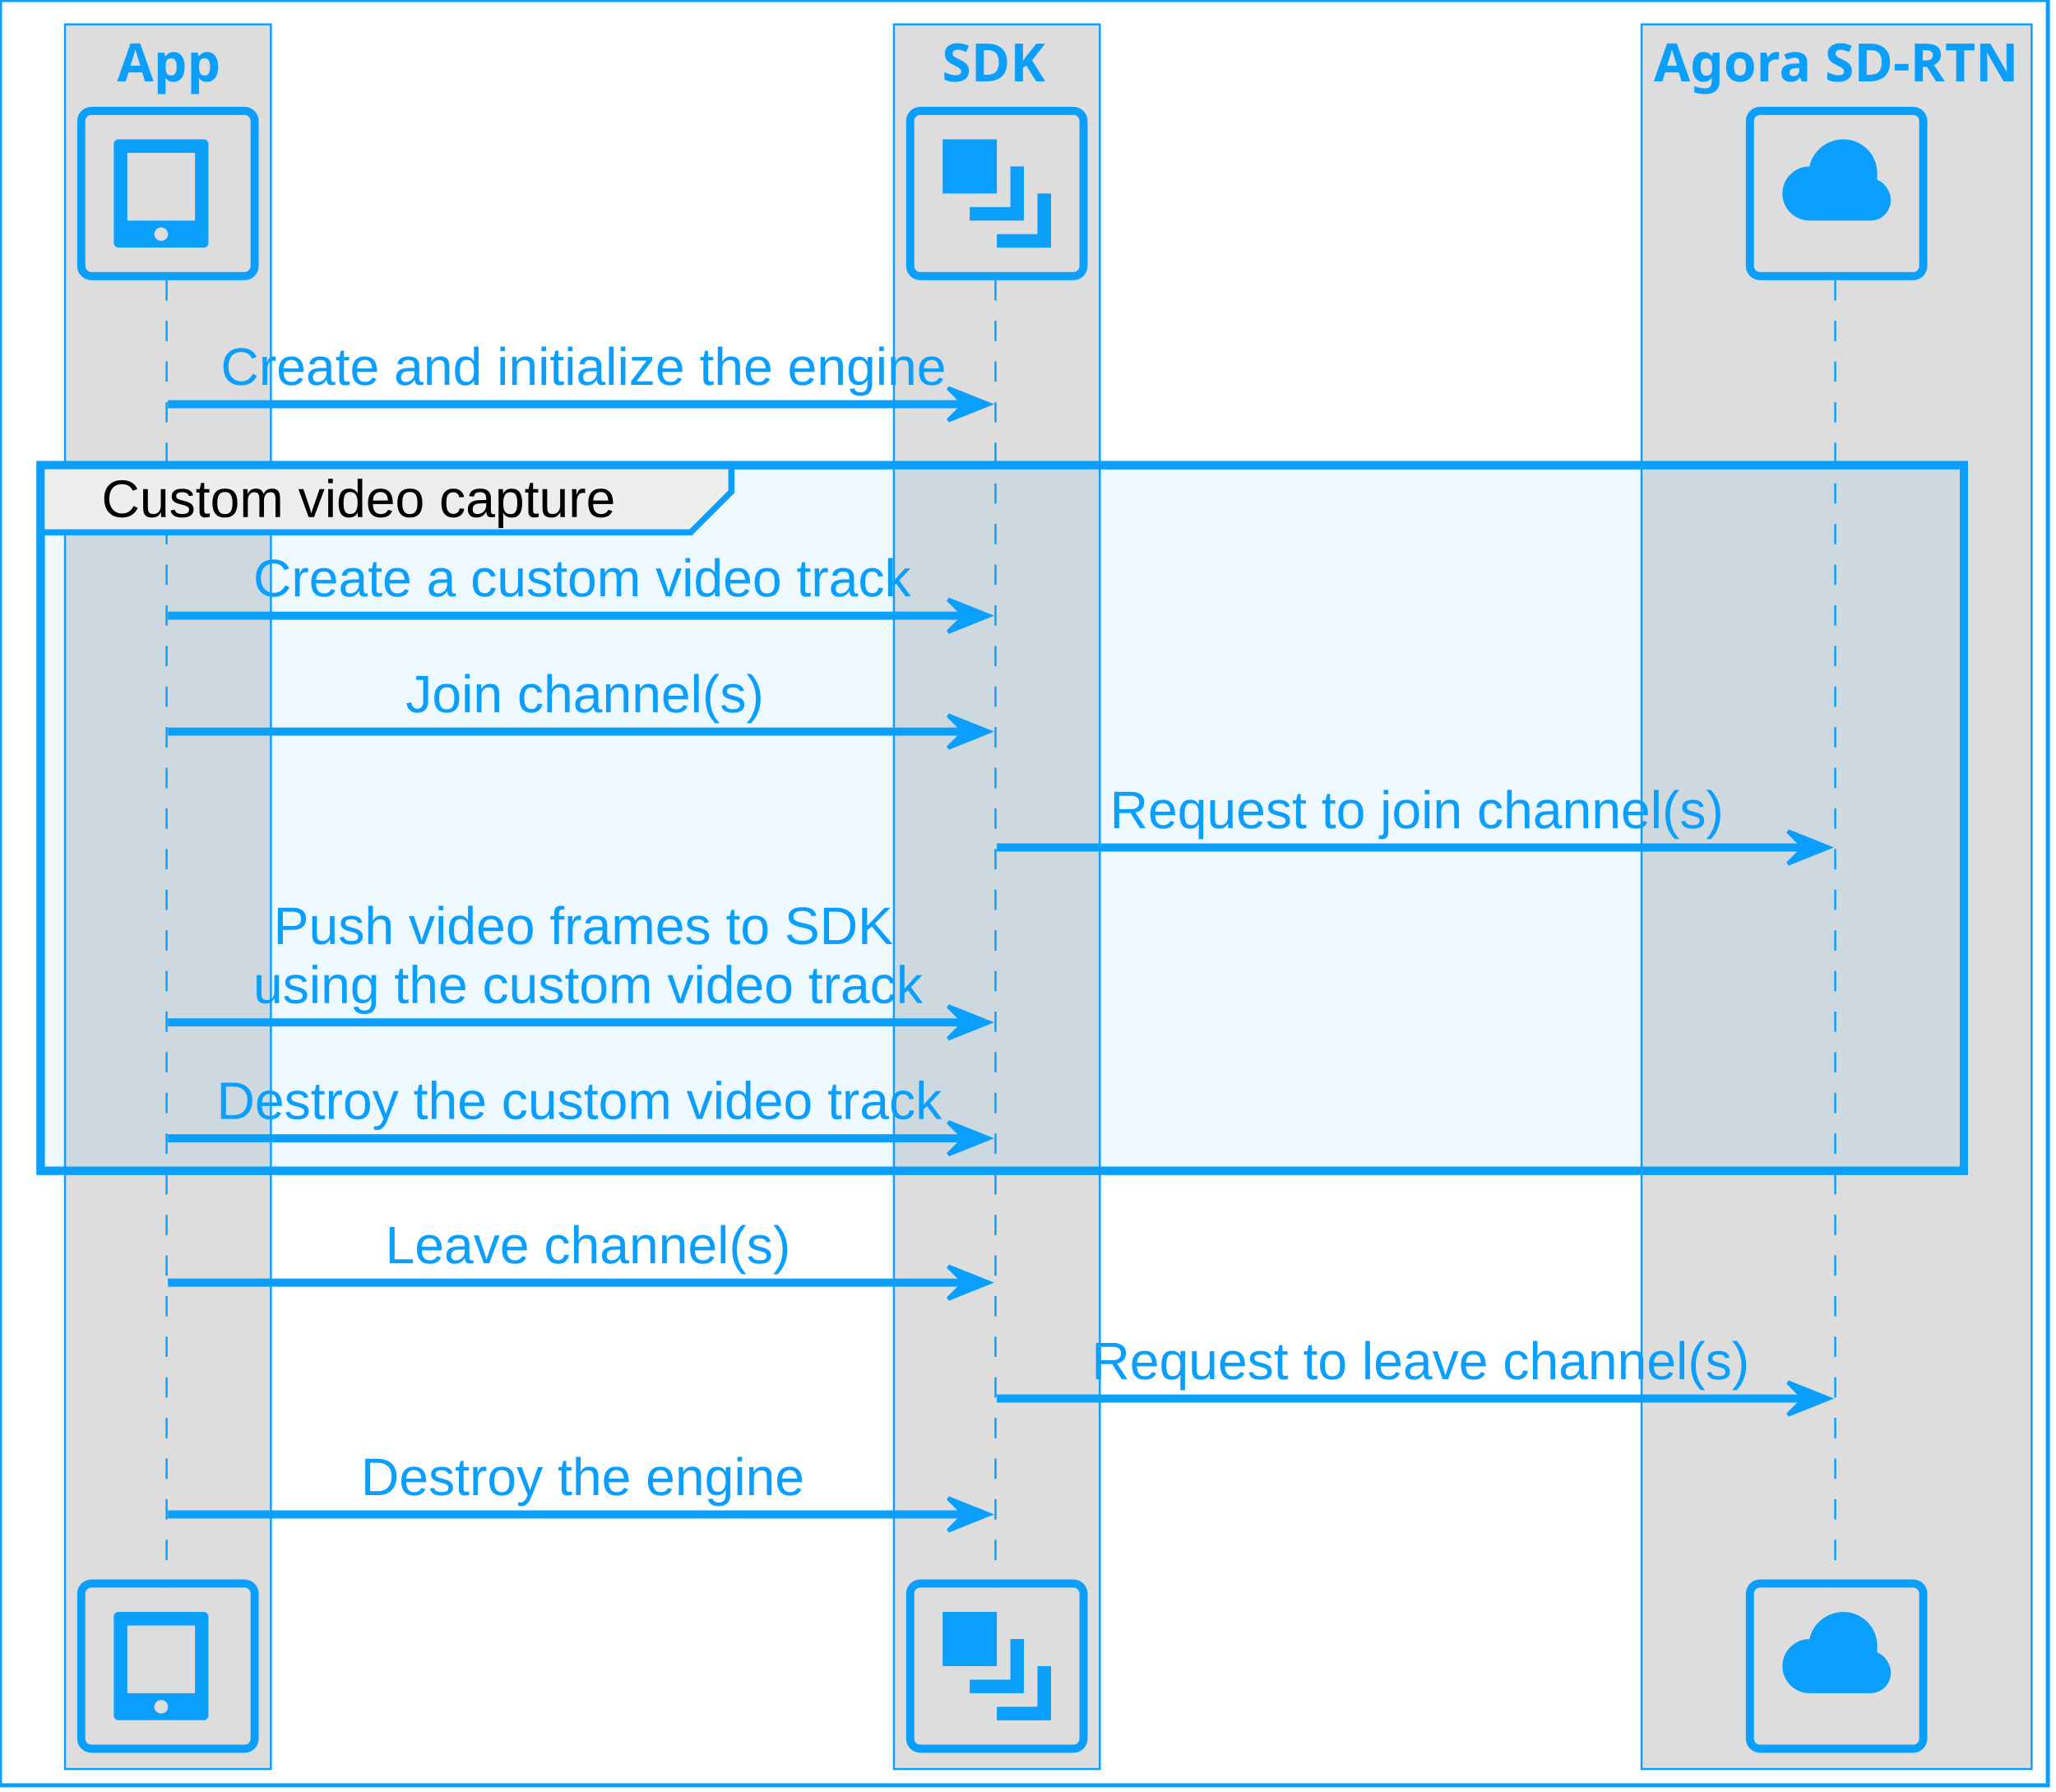
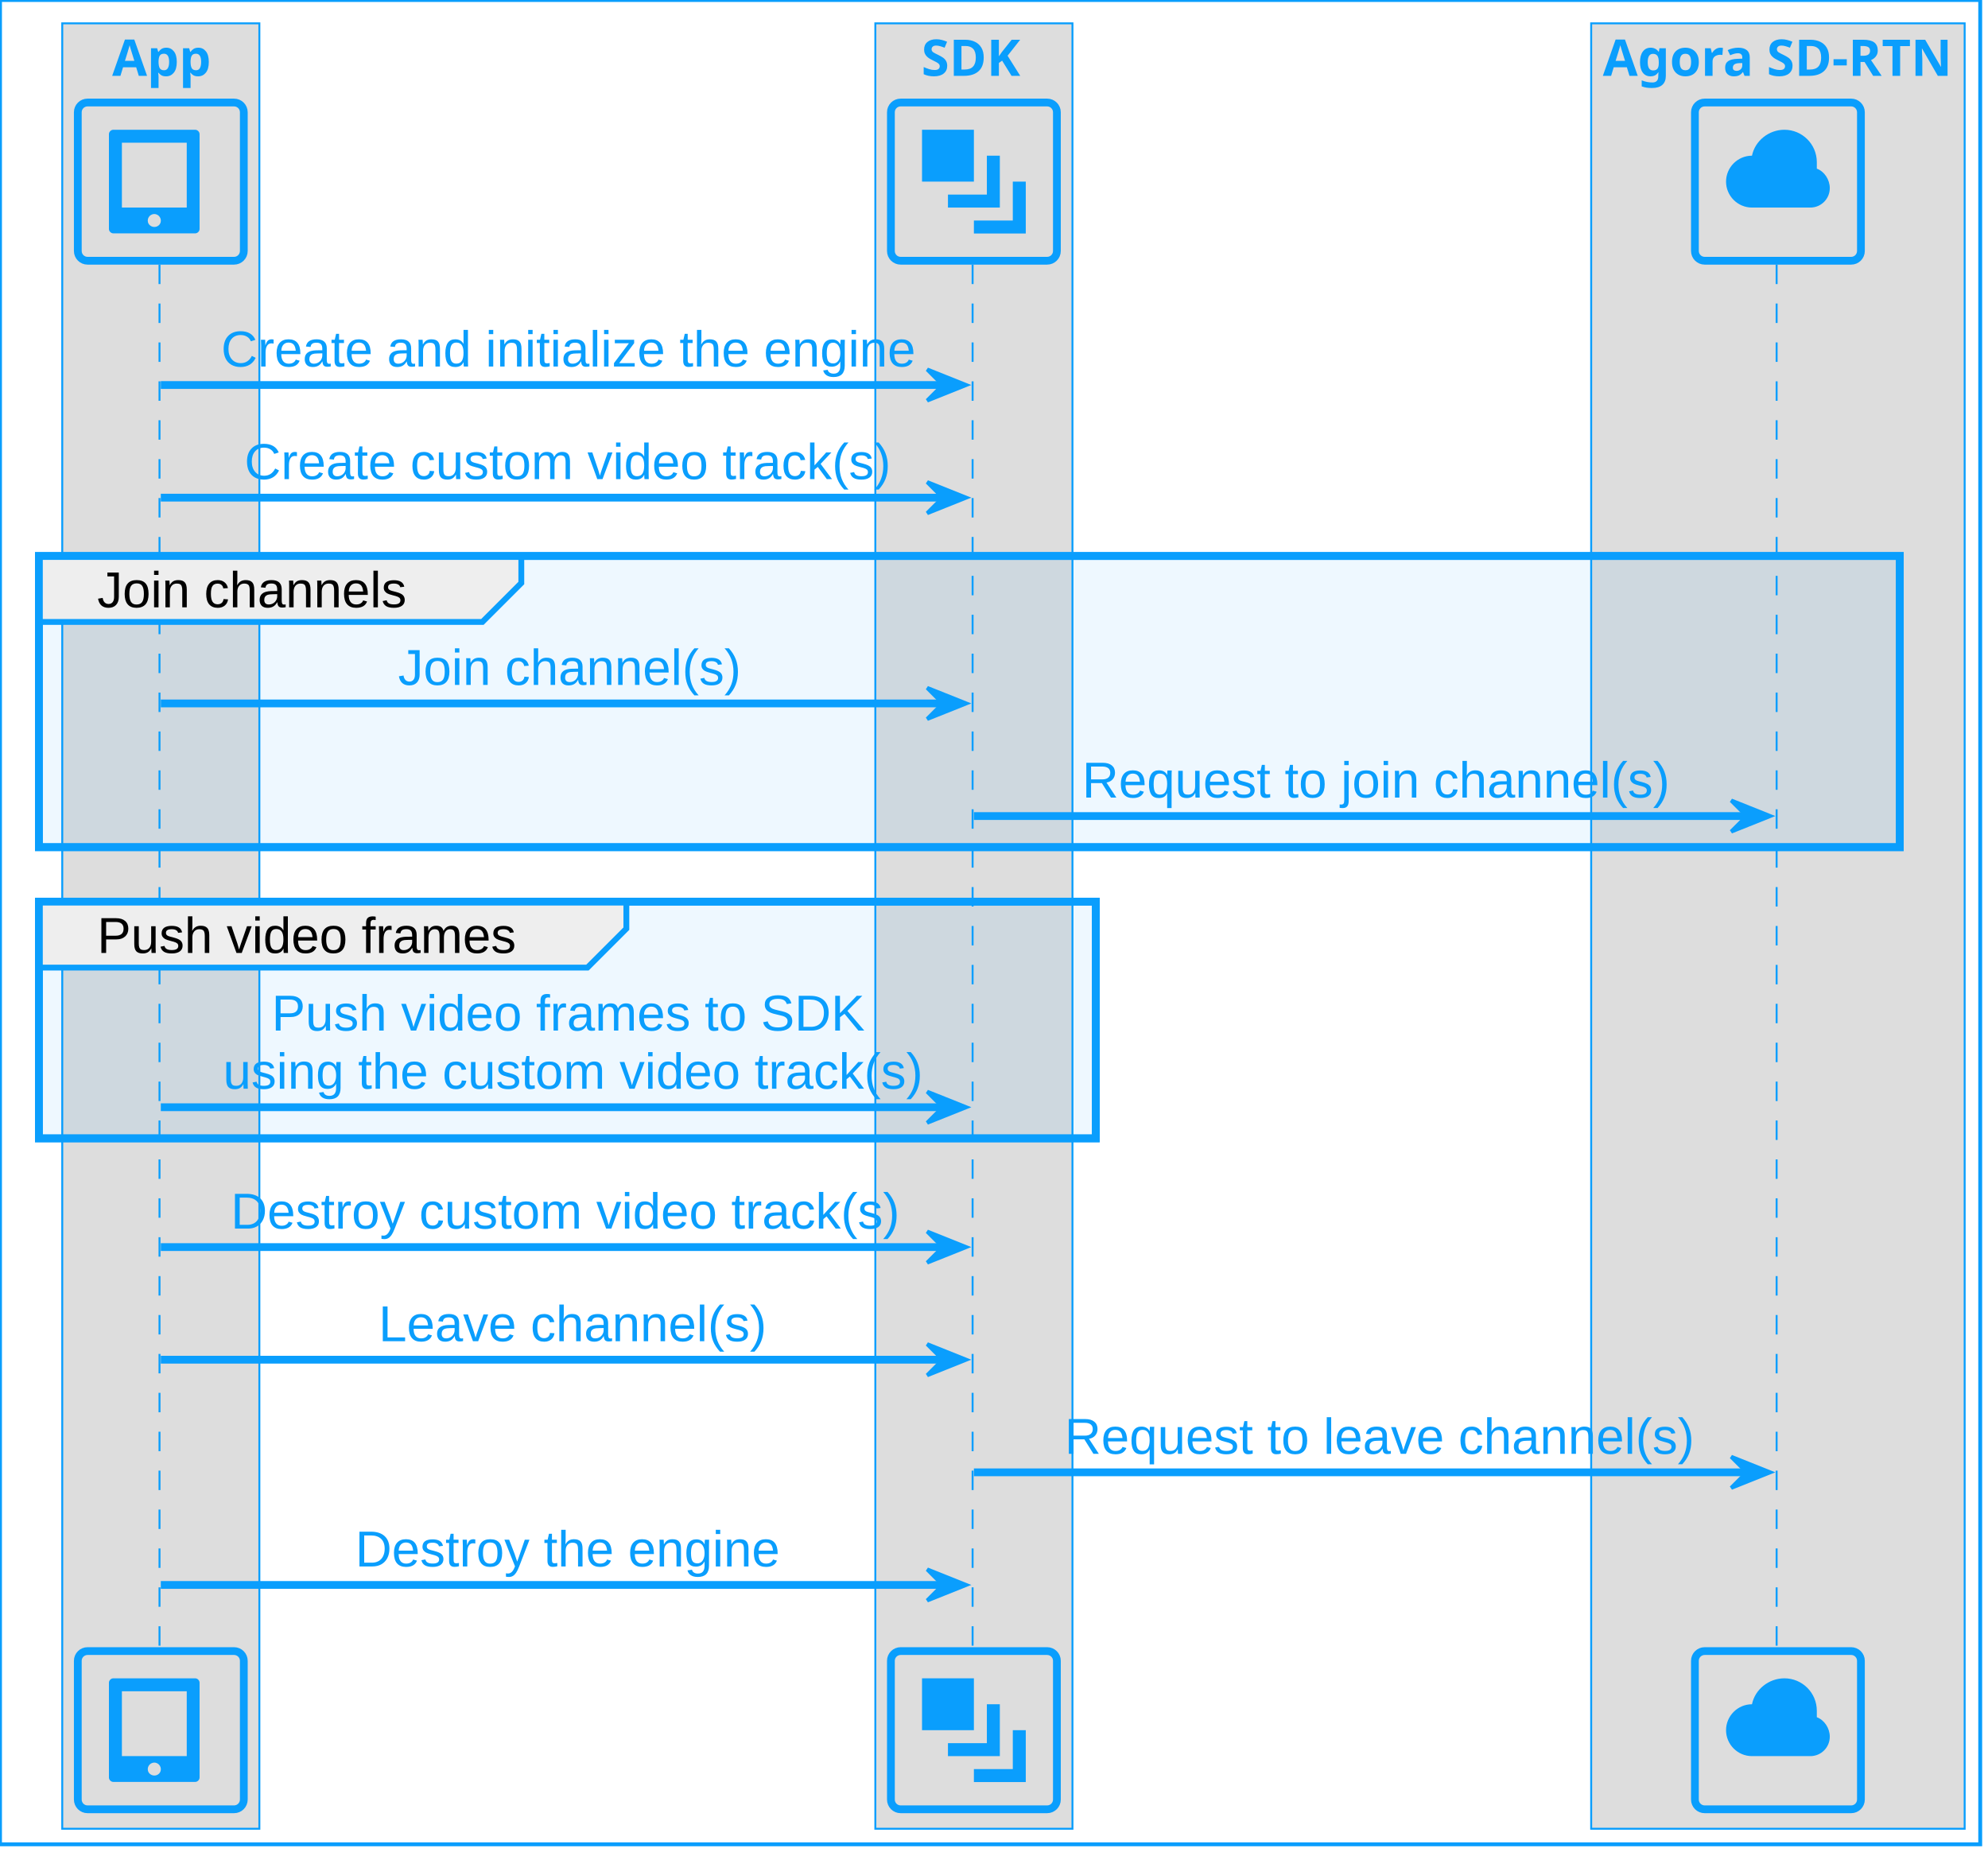
- <svg xmlns="http://www.w3.org/2000/svg" contentStyleType="text/css" height="441px" preserveAspectRatio="none" style="width:506px;height:441px;" version="1.1" viewBox="0 0 506 441" width="506px" zoomAndPan="magnify">
+ <svg xmlns="http://www.w3.org/2000/svg" contentStyleType="text/css" height="476px" preserveAspectRatio="none" style="width:511px;height:476px;" version="1.1" viewBox="0 0 511 476" width="511px" zoomAndPan="magnify">
  <defs />
  <g>
-     <rect fill="none" height="439.382" style="stroke:#0A9EFD;stroke-width:1.0;" width="504" x="0" y="0" />
-     <rect fill="#999999" fill-opacity="0.333" height="429.382" style="stroke:#0A9EFD;stroke-width:0.5;" width="50.667" x="16" y="6" />
-     <text fill="#0A9EFD" font-family="sans-serif" font-size="13" font-weight="bold" lengthAdjust="spacing" textLength="25" x="28.833" y="20.028">App</text>
-     <rect fill="#999999" fill-opacity="0.333" height="429.382" style="stroke:#0A9EFD;stroke-width:0.5;" width="50.667" x="220" y="6" />
-     <text fill="#0A9EFD" font-family="sans-serif" font-size="13" font-weight="bold" lengthAdjust="spacing" textLength="27" x="231.833" y="20.028">SDK</text>
-     <rect fill="#999999" fill-opacity="0.333" height="429.382" style="stroke:#0A9EFD;stroke-width:0.5;" width="96" x="404" y="6" />
-     <text fill="#0A9EFD" font-family="sans-serif" font-size="13" font-weight="bold" lengthAdjust="spacing" textLength="90" x="407" y="20.028">Agora SD-RTN</text>
-     <rect fill="#0A9EFD" fill-opacity="0.067" height="173.664" style="stroke:#0A9EFD;stroke-width:2.0;" width="473.333" x="10" y="114.481" />
-     <line style="stroke:#0A9EFD;stroke-width:0.5;stroke-dasharray:5.0,5.0;" x1="41" x2="41" y1="68.958" y2="390.716" />
-     <line style="stroke:#0A9EFD;stroke-width:0.5;stroke-dasharray:5.0,5.0;" x1="245" x2="245" y1="68.958" y2="390.716" />
-     <line style="stroke:#0A9EFD;stroke-width:0.5;stroke-dasharray:5.0,5.0;" x1="451.667" x2="451.667" y1="68.958" y2="390.716" />
-     <rect fill="none" height="40.667" rx="2.5" ry="2.5" style="stroke:#0A9EFD;stroke-width:2.0;" width="42.667" x="20" y="27.291" />
-     <path d="M29.133,34.291 C28.533,34.291 28,34.824 28,35.424 L28,59.791 C28,60.391 28.533,60.924 29.133,60.924 L50.167,60.924 C50.767,60.924 51.3,60.391 51.3,59.791 L51.3,35.424 C51.3,34.824 50.767,34.291 50.167,34.291 L29.133,34.291 M31.333,37.624 L48,37.624 L48,54.291 L31.333,54.291 L31.333,37.624 M39.667,55.958 C40.933,55.958 41.767,57.358 41.133,58.458 C40.5,59.558 38.867,59.558 38.2,58.458 C37.567,57.358 38.367,55.958 39.667,55.958 " fill="#0A9EFD" style="stroke:;stroke-width:0.0;stroke-dasharray:;" />
-     <rect fill="none" height="40.667" rx="2.5" ry="2.5" style="stroke:#0A9EFD;stroke-width:2.0;" width="42.667" x="20" y="389.716" />
-     <path d="M29.133,396.716 C28.533,396.716 28,397.249 28,397.849 L28,422.216 C28,422.815 28.533,423.349 29.133,423.349 L50.167,423.349 C50.767,423.349 51.3,422.815 51.3,422.216 L51.3,397.849 C51.3,397.249 50.767,396.716 50.167,396.716 L29.133,396.716 M31.333,400.049 L48,400.049 L48,416.716 L31.333,416.716 L31.333,400.049 M39.667,418.382 C40.933,418.382 41.767,419.782 41.133,420.882 C40.5,421.982 38.867,421.982 38.2,420.882 C37.567,419.782 38.367,418.382 39.667,418.382 " fill="#0A9EFD" style="stroke:;stroke-width:0.0;stroke-dasharray:;" />
-     <rect fill="none" height="40.667" rx="2.5" ry="2.5" style="stroke:#0A9EFD;stroke-width:2.0;" width="42.667" x="224" y="27.291" />
-     <path d="M232,34.291 L232,47.624 L245.333,47.624 L245.333,34.291 L232,34.291 M248.667,40.958 L248.667,50.958 L238.667,50.958 L238.667,54.291 L252,54.291 L252,40.958 L248.667,40.958 M255.333,47.624 L255.333,57.624 L245.333,57.624 L245.333,60.958 L258.667,60.958 L258.667,47.624 L255.333,47.624 " fill="#0A9EFD" style="stroke:;stroke-width:0.0;stroke-dasharray:;" />
-     <rect fill="none" height="40.667" rx="2.5" ry="2.5" style="stroke:#0A9EFD;stroke-width:2.0;" width="42.667" x="224" y="389.716" />
-     <path d="M232,396.716 L232,410.049 L245.333,410.049 L245.333,396.716 L232,396.716 M248.667,403.382 L248.667,413.382 L238.667,413.382 L238.667,416.716 L252,416.716 L252,403.382 L248.667,403.382 M255.333,410.049 L255.333,420.049 L245.333,420.049 L245.333,423.382 L258.667,423.382 L258.667,410.049 L255.333,410.049 " fill="#0A9EFD" style="stroke:;stroke-width:0.0;stroke-dasharray:;" />
-     <rect fill="none" height="40.667" rx="2.5" ry="2.5" style="stroke:#0A9EFD;stroke-width:2.0;" width="42.667" x="430.667" y="27.291" />
-     <path d="M453.667,34.291 C449.633,34.291 446.1,37.158 445.333,40.958 C441.667,40.958 438.667,43.958 438.667,47.624 C438.667,51.291 441.667,54.291 445.333,54.291 L460.333,54.291 C463.1,54.291 465.333,52.058 465.333,49.291 C465.333,47.124 463.933,44.991 462,44.291 L462,42.624 C462,38.024 458.267,34.291 453.667,34.291 " fill="#0A9EFD" style="stroke:;stroke-width:0.0;stroke-dasharray:;" />
-     <rect fill="none" height="40.667" rx="2.5" ry="2.5" style="stroke:#0A9EFD;stroke-width:2.0;" width="42.667" x="430.667" y="389.716" />
-     <path d="M453.667,396.716 C449.633,396.716 446.1,399.582 445.333,403.382 C441.667,403.382 438.667,406.382 438.667,410.049 C438.667,413.716 441.667,416.716 445.333,416.716 L460.333,416.716 C463.1,416.716 465.333,414.482 465.333,411.716 C465.333,409.549 463.933,407.416 462,406.716 L462,405.049 C462,400.449 458.267,396.716 453.667,396.716 " fill="#0A9EFD" style="stroke:;stroke-width:0.0;stroke-dasharray:;" />
-     <polygon fill="#0A9EFD" points="233.333,95.481,243.333,99.481,233.333,103.481,237.333,99.481" style="stroke:#0A9EFD;stroke-width:1.0;" />
-     <line style="stroke:#0A9EFD;stroke-width:2.0;" x1="41.333" x2="239.333" y1="99.481" y2="99.481" />
-     <text fill="#0A9EFD" font-family="Arial" font-size="13" lengthAdjust="spacing" textLength="178" x="54.333" y="94.726">Create and initialize the engine</text>
-     <path d="M10,114.481 L180,114.481 L180,121.005 L170,131.005 L10,131.005 L10,114.481 " fill="#EEEEEE" style="stroke:#0A9EFD;stroke-width:1.5;" />
-     <rect fill="none" height="173.664" style="stroke:#0A9EFD;stroke-width:2.0;" width="473.333" x="10" y="114.481" />
-     <text fill="#000000" font-family="Arial" font-size="13" lengthAdjust="spacing" textLength="125" x="25" y="127.25">Custom video capture</text>
-     <polygon fill="#0A9EFD" points="233.333,147.528,243.333,151.528,233.333,155.528,237.333,151.528" style="stroke:#0A9EFD;stroke-width:1.0;" />
-     <line style="stroke:#0A9EFD;stroke-width:2.0;" x1="41.333" x2="239.333" y1="151.528" y2="151.528" />
-     <text fill="#0A9EFD" font-family="Arial" font-size="13" lengthAdjust="spacing" textLength="162" x="62.333" y="146.773">Create a custom video track</text>
-     <polygon fill="#0A9EFD" points="233.333,176.051,243.333,180.051,233.333,184.051,237.333,180.051" style="stroke:#0A9EFD;stroke-width:1.0;" />
-     <line style="stroke:#0A9EFD;stroke-width:2.0;" x1="41.333" x2="239.333" y1="180.051" y2="180.051" />
-     <text fill="#0A9EFD" font-family="Arial" font-size="13" lengthAdjust="spacing" textLength="87" x="99.833" y="175.297">Join channel(s)</text>
-     <polygon fill="#0A9EFD" points="440,204.575,450,208.575,440,212.575,444,208.575" style="stroke:#0A9EFD;stroke-width:1.0;" />
-     <line style="stroke:#0A9EFD;stroke-width:2.0;" x1="245.333" x2="446" y1="208.575" y2="208.575" />
-     <text fill="#0A9EFD" font-family="Arial" font-size="13" lengthAdjust="spacing" textLength="151" x="273.167" y="203.82">Request to join channel(s)</text>
-     <polygon fill="#0A9EFD" points="233.333,247.622,243.333,251.622,233.333,255.622,237.333,251.622" style="stroke:#0A9EFD;stroke-width:1.0;" />
-     <line style="stroke:#0A9EFD;stroke-width:2.0;" x1="41.333" x2="239.333" y1="251.622" y2="251.622" />
-     <text fill="#0A9EFD" font-family="Arial" font-size="13" lengthAdjust="spacing" textLength="152" x="67.333" y="232.343">Push video frames to SDK</text>
-     <text fill="#0A9EFD" font-family="Arial" font-size="13" lengthAdjust="spacing" textLength="166" x="62.333" y="246.867">using the custom video track</text>
-     <polygon fill="#0A9EFD" points="233.333,276.145,243.333,280.145,233.333,284.145,237.333,280.145" style="stroke:#0A9EFD;stroke-width:1.0;" />
-     <line style="stroke:#0A9EFD;stroke-width:2.0;" x1="41.333" x2="239.333" y1="280.145" y2="280.145" />
-     <text fill="#0A9EFD" font-family="Arial" font-size="13" lengthAdjust="spacing" textLength="180" x="53.333" y="275.39">Destroy the custom video track</text>
-     <polygon fill="#0A9EFD" points="233.333,311.669,243.333,315.669,233.333,319.669,237.333,315.669" style="stroke:#0A9EFD;stroke-width:1.0;" />
-     <line style="stroke:#0A9EFD;stroke-width:2.0;" x1="41.333" x2="239.333" y1="315.669" y2="315.669" />
-     <text fill="#0A9EFD" font-family="Arial" font-size="13" lengthAdjust="spacing" textLength="97" x="94.833" y="310.914">Leave channel(s)</text>
-     <polygon fill="#0A9EFD" points="440,340.192,450,344.192,440,348.192,444,344.192" style="stroke:#0A9EFD;stroke-width:1.0;" />
-     <line style="stroke:#0A9EFD;stroke-width:2.0;" x1="245.333" x2="446" y1="344.192" y2="344.192" />
-     <text fill="#0A9EFD" font-family="Arial" font-size="13" lengthAdjust="spacing" textLength="160" x="268.667" y="339.437">Request to leave channel(s)</text>
-     <polygon fill="#0A9EFD" points="233.333,368.716,243.333,372.716,233.333,376.716,237.333,372.716" style="stroke:#0A9EFD;stroke-width:1.0;" />
-     <line style="stroke:#0A9EFD;stroke-width:2.0;" x1="41.333" x2="239.333" y1="372.716" y2="372.716" />
-     <text fill="#0A9EFD" font-family="Arial" font-size="13" lengthAdjust="spacing" textLength="109" x="88.833" y="367.961">Destroy the engine</text>
+     <rect fill="none" height="474.07" style="stroke:#0A9EFD;stroke-width:1.0;" width="509" x="0" y="0" />
+     <rect fill="#999999" fill-opacity="0.333" height="464.07" style="stroke:#0A9EFD;stroke-width:0.5;" width="50.667" x="16" y="6" />
+     <text fill="#0A9EFD" font-family="sans-serif" font-size="13" font-weight="bold" lengthAdjust="spacing" textLength="25" x="28.833" y="19.495">App</text>
+     <rect fill="#999999" fill-opacity="0.333" height="464.07" style="stroke:#0A9EFD;stroke-width:0.5;" width="50.667" x="225" y="6" />
+     <text fill="#0A9EFD" font-family="sans-serif" font-size="13" font-weight="bold" lengthAdjust="spacing" textLength="27" x="236.833" y="19.495">SDK</text>
+     <rect fill="#999999" fill-opacity="0.333" height="464.07" style="stroke:#0A9EFD;stroke-width:0.5;" width="96" x="409" y="6" />
+     <text fill="#0A9EFD" font-family="sans-serif" font-size="13" font-weight="bold" lengthAdjust="spacing" textLength="90" x="412" y="19.495">Agora SD-RTN</text>
+     <rect fill="#0A9EFD" fill-opacity="0.067" height="74.846" style="stroke:#0A9EFD;stroke-width:2.0;" width="478.333" x="10" y="142.916" />
+     <rect fill="#0A9EFD" fill-opacity="0.067" height="60.846" style="stroke:#0A9EFD;stroke-width:2.0;" width="271.667" x="10" y="231.762" />
+     <line style="stroke:#0A9EFD;stroke-width:0.5;stroke-dasharray:5.0,5.0;" x1="41" x2="41" y1="68.018" y2="425.403" />
+     <line style="stroke:#0A9EFD;stroke-width:0.5;stroke-dasharray:5.0,5.0;" x1="250" x2="250" y1="68.018" y2="425.403" />
+     <line style="stroke:#0A9EFD;stroke-width:0.5;stroke-dasharray:5.0,5.0;" x1="456.667" x2="456.667" y1="68.018" y2="425.403" />
+     <rect fill="none" height="40.667" rx="2.5" ry="2.5" style="stroke:#0A9EFD;stroke-width:2.0;" width="42.667" x="20" y="26.352" />
+     <path d="M29.133,33.352 C28.533,33.352 28,33.885 28,34.485 L28,58.852 C28,59.452 28.533,59.985 29.133,59.985 L50.167,59.985 C50.767,59.985 51.3,59.452 51.3,58.852 L51.3,34.485 C51.3,33.885 50.767,33.352 50.167,33.352 L29.133,33.352 M31.333,36.685 L48,36.685 L48,53.352 L31.333,53.352 L31.333,36.685 M39.667,55.018 C40.933,55.018 41.767,56.418 41.133,57.518 C40.5,58.618 38.867,58.618 38.2,57.518 C37.567,56.418 38.367,55.018 39.667,55.018 " fill="#0A9EFD" style="stroke:;stroke-width:0.0;stroke-dasharray:;" />
+     <rect fill="none" height="40.667" rx="2.5" ry="2.5" style="stroke:#0A9EFD;stroke-width:2.0;" width="42.667" x="20" y="424.403" />
+     <path d="M29.133,431.403 C28.533,431.403 28,431.936 28,432.536 L28,456.903 C28,457.503 28.533,458.036 29.133,458.036 L50.167,458.036 C50.767,458.036 51.3,457.503 51.3,456.903 L51.3,432.536 C51.3,431.936 50.767,431.403 50.167,431.403 L29.133,431.403 M31.333,434.736 L48,434.736 L48,451.403 L31.333,451.403 L31.333,434.736 M39.667,453.07 C40.933,453.07 41.767,454.47 41.133,455.57 C40.5,456.67 38.867,456.67 38.2,455.57 C37.567,454.47 38.367,453.07 39.667,453.07 " fill="#0A9EFD" style="stroke:;stroke-width:0.0;stroke-dasharray:;" />
+     <rect fill="none" height="40.667" rx="2.5" ry="2.5" style="stroke:#0A9EFD;stroke-width:2.0;" width="42.667" x="229" y="26.352" />
+     <path d="M237,33.352 L237,46.685 L250.333,46.685 L250.333,33.352 L237,33.352 M253.667,40.018 L253.667,50.018 L243.667,50.018 L243.667,53.352 L257,53.352 L257,40.018 L253.667,40.018 M260.333,46.685 L260.333,56.685 L250.333,56.685 L250.333,60.018 L263.667,60.018 L263.667,46.685 L260.333,46.685 " fill="#0A9EFD" style="stroke:;stroke-width:0.0;stroke-dasharray:;" />
+     <rect fill="none" height="40.667" rx="2.5" ry="2.5" style="stroke:#0A9EFD;stroke-width:2.0;" width="42.667" x="229" y="424.403" />
+     <path d="M237,431.403 L237,444.736 L250.333,444.736 L250.333,431.403 L237,431.403 M253.667,438.07 L253.667,448.07 L243.667,448.07 L243.667,451.403 L257,451.403 L257,438.07 L253.667,438.07 M260.333,444.736 L260.333,454.736 L250.333,454.736 L250.333,458.07 L263.667,458.07 L263.667,444.736 L260.333,444.736 " fill="#0A9EFD" style="stroke:;stroke-width:0.0;stroke-dasharray:;" />
+     <rect fill="none" height="40.667" rx="2.5" ry="2.5" style="stroke:#0A9EFD;stroke-width:2.0;" width="42.667" x="435.667" y="26.352" />
+     <path d="M458.667,33.352 C454.633,33.352 451.1,36.218 450.333,40.018 C446.667,40.018 443.667,43.018 443.667,46.685 C443.667,50.352 446.667,53.352 450.333,53.352 L465.333,53.352 C468.1,53.352 470.333,51.118 470.333,48.352 C470.333,46.185 468.933,44.052 467,43.352 L467,41.685 C467,37.085 463.267,33.352 458.667,33.352 " fill="#0A9EFD" style="stroke:;stroke-width:0.0;stroke-dasharray:;" />
+     <rect fill="none" height="40.667" rx="2.5" ry="2.5" style="stroke:#0A9EFD;stroke-width:2.0;" width="42.667" x="435.667" y="424.403" />
+     <path d="M458.667,431.403 C454.633,431.403 451.1,434.27 450.333,438.07 C446.667,438.07 443.667,441.07 443.667,444.736 C443.667,448.403 446.667,451.403 450.333,451.403 L465.333,451.403 C468.1,451.403 470.333,449.17 470.333,446.403 C470.333,444.236 468.933,442.103 467,441.403 L467,439.736 C467,435.136 463.267,431.403 458.667,431.403 " fill="#0A9EFD" style="stroke:;stroke-width:0.0;stroke-dasharray:;" />
+     <polygon fill="#0A9EFD" points="238.333,94.967,248.333,98.967,238.333,102.967,242.333,98.967" style="stroke:#0A9EFD;stroke-width:1.0;" />
+     <line style="stroke:#0A9EFD;stroke-width:2.0;" x1="41.333" x2="244.333" y1="98.967" y2="98.967" />
+     <text fill="#0A9EFD" font-family="Arial" font-size="13" lengthAdjust="spacing" textLength="178" x="56.833" y="94.212">Create and initialize the engine</text>
+     <polygon fill="#0A9EFD" points="238.333,123.916,248.333,127.916,238.333,131.916,242.333,127.916" style="stroke:#0A9EFD;stroke-width:1.0;" />
+     <line style="stroke:#0A9EFD;stroke-width:2.0;" x1="41.333" x2="244.333" y1="127.916" y2="127.916" />
+     <text fill="#0A9EFD" font-family="Arial" font-size="13" lengthAdjust="spacing" textLength="166" x="62.833" y="123.161">Create custom video track(s)</text>
+     <path d="M10,142.916 L134,142.916 L134,149.864 L124,159.864 L10,159.864 L10,142.916 " fill="#EEEEEE" style="stroke:#0A9EFD;stroke-width:1.5;" />
+     <rect fill="none" height="74.846" style="stroke:#0A9EFD;stroke-width:2.0;" width="478.333" x="10" y="142.916" />
+     <text fill="#000000" font-family="Arial" font-size="13" lengthAdjust="spacing" textLength="79" x="25" y="156.109">Join channels</text>
+     <polygon fill="#0A9EFD" points="238.333,176.813,248.333,180.813,238.333,184.813,242.333,180.813" style="stroke:#0A9EFD;stroke-width:1.0;" />
+     <line style="stroke:#0A9EFD;stroke-width:2.0;" x1="41.333" x2="244.333" y1="180.813" y2="180.813" />
+     <text fill="#0A9EFD" font-family="Arial" font-size="13" lengthAdjust="spacing" textLength="87" x="102.333" y="176.058">Join channel(s)</text>
+     <polygon fill="#0A9EFD" points="445,205.762,455,209.762,445,213.762,449,209.762" style="stroke:#0A9EFD;stroke-width:1.0;" />
+     <line style="stroke:#0A9EFD;stroke-width:2.0;" x1="250.333" x2="451" y1="209.762" y2="209.762" />
+     <text fill="#0A9EFD" font-family="Arial" font-size="13" lengthAdjust="spacing" textLength="151" x="278.167" y="205.007">Request to join channel(s)</text>
+     <path d="M10,231.762 L161,231.762 L161,238.711 L151,248.711 L10,248.711 L10,231.762 " fill="#EEEEEE" style="stroke:#0A9EFD;stroke-width:1.5;" />
+     <rect fill="none" height="60.846" style="stroke:#0A9EFD;stroke-width:2.0;" width="271.667" x="10" y="231.762" />
+     <text fill="#000000" font-family="Arial" font-size="13" lengthAdjust="spacing" textLength="106" x="25" y="244.956">Push video frames</text>
+     <polygon fill="#0A9EFD" points="238.333,280.608,248.333,284.608,238.333,288.608,242.333,284.608" style="stroke:#0A9EFD;stroke-width:1.0;" />
+     <line style="stroke:#0A9EFD;stroke-width:2.0;" x1="41.333" x2="244.333" y1="284.608" y2="284.608" />
+     <text fill="#0A9EFD" font-family="Arial" font-size="13" lengthAdjust="spacing" textLength="152" x="69.833" y="264.904">Push video frames to SDK</text>
+     <text fill="#0A9EFD" font-family="Arial" font-size="13" lengthAdjust="spacing" textLength="181" x="57.333" y="279.853">using the custom video track(s)</text>
+     <polygon fill="#0A9EFD" points="238.333,316.557,248.333,320.557,238.333,324.557,242.333,320.557" style="stroke:#0A9EFD;stroke-width:1.0;" />
+     <line style="stroke:#0A9EFD;stroke-width:2.0;" x1="41.333" x2="244.333" y1="320.557" y2="320.557" />
+     <text fill="#0A9EFD" font-family="Arial" font-size="13" lengthAdjust="spacing" textLength="173" x="59.333" y="315.802">Destroy custom video track(s)</text>
+     <polygon fill="#0A9EFD" points="238.333,345.505,248.333,349.505,238.333,353.505,242.333,349.505" style="stroke:#0A9EFD;stroke-width:1.0;" />
+     <line style="stroke:#0A9EFD;stroke-width:2.0;" x1="41.333" x2="244.333" y1="349.505" y2="349.505" />
+     <text fill="#0A9EFD" font-family="Arial" font-size="13" lengthAdjust="spacing" textLength="97" x="97.333" y="344.751">Leave channel(s)</text>
+     <polygon fill="#0A9EFD" points="445,374.454,455,378.454,445,382.454,449,378.454" style="stroke:#0A9EFD;stroke-width:1.0;" />
+     <line style="stroke:#0A9EFD;stroke-width:2.0;" x1="250.333" x2="451" y1="378.454" y2="378.454" />
+     <text fill="#0A9EFD" font-family="Arial" font-size="13" lengthAdjust="spacing" textLength="160" x="273.667" y="373.699">Request to leave channel(s)</text>
+     <polygon fill="#0A9EFD" points="238.333,403.403,248.333,407.403,238.333,411.403,242.333,407.403" style="stroke:#0A9EFD;stroke-width:1.0;" />
+     <line style="stroke:#0A9EFD;stroke-width:2.0;" x1="41.333" x2="244.333" y1="407.403" y2="407.403" />
+     <text fill="#0A9EFD" font-family="Arial" font-size="13" lengthAdjust="spacing" textLength="109" x="91.333" y="402.648">Destroy the engine</text>
  </g>
</svg>
